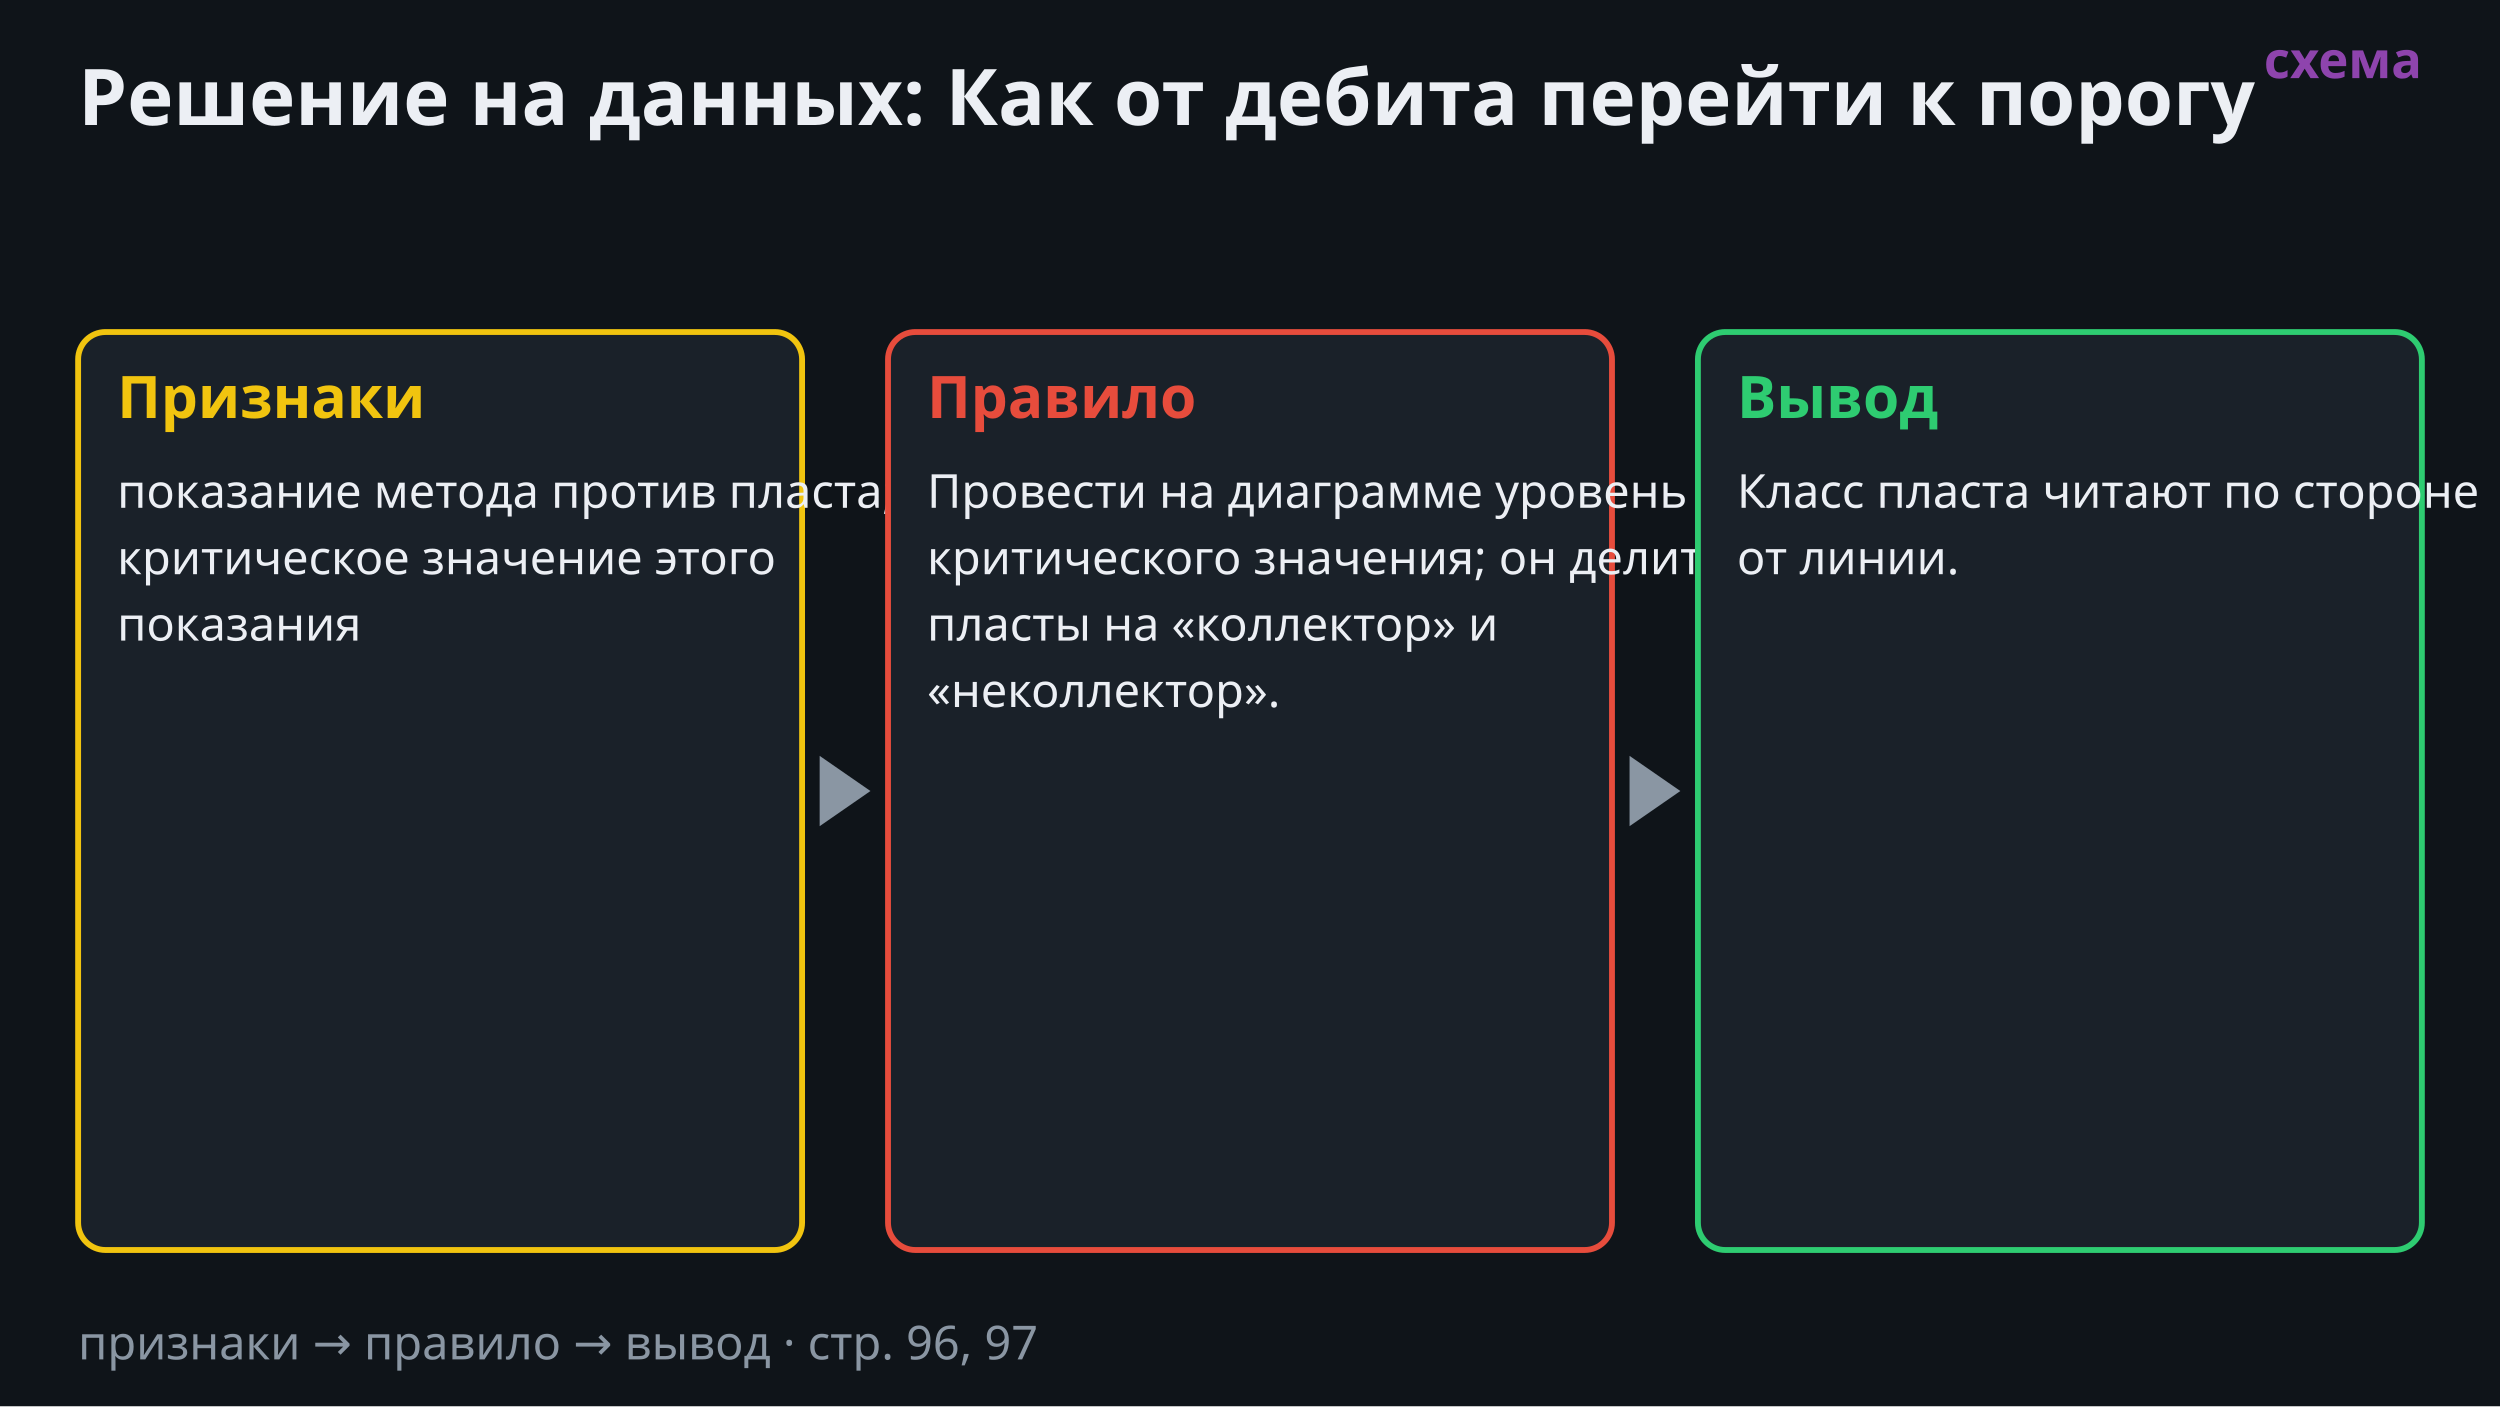
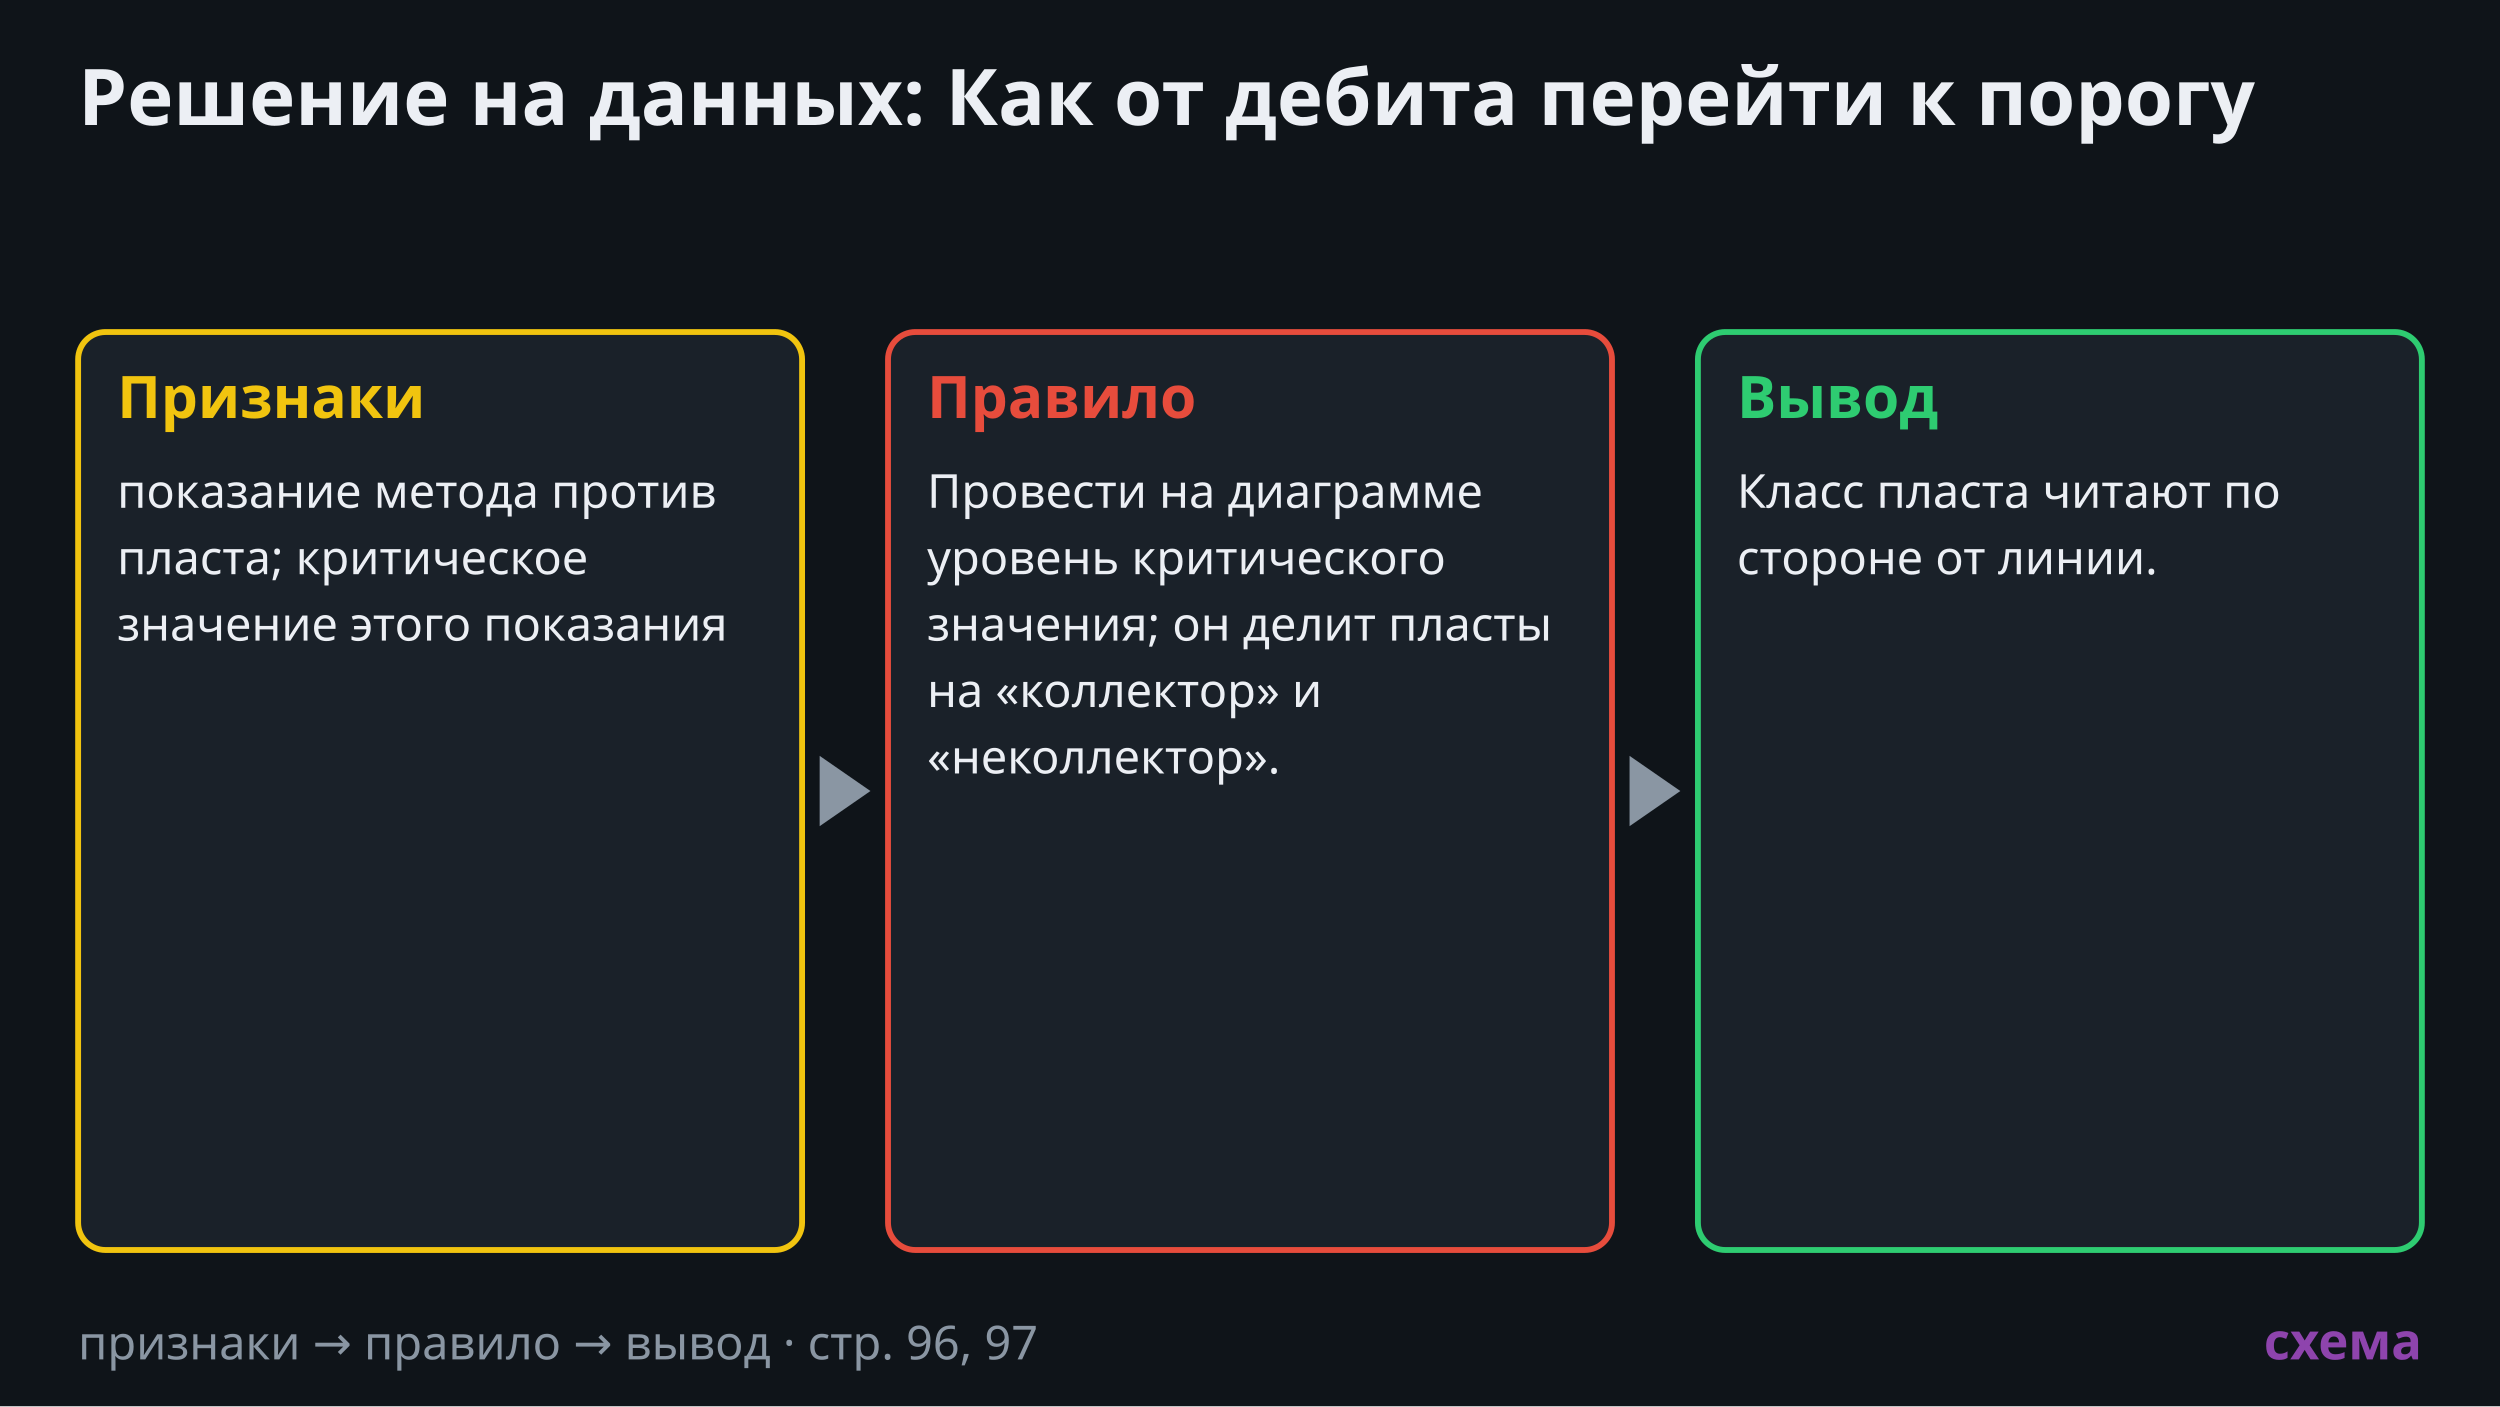
<svg xmlns="http://www.w3.org/2000/svg" viewBox="0 0 1280 720" width="1280" height="720" style="max-width:100%;height:auto">
  <rect width="1280" height="720" fill="#0F1419" />
  <text x="40" y="64" font-family="Segoe UI" font-size="40" font-weight="700" fill="#ECEFF4">Решение на данных: Как от дебита перейти к порогу</text>
-   <text x="1240" y="40" text-anchor="end" font-family="Segoe UI" font-size="26" font-weight="700" fill="#8E44AD">схема</text>
+   <text x="1240" y="696" text-anchor="end" font-family="Segoe UI" font-size="26" font-weight="700" fill="#8E44AD">схема</text>
  <rect x="40.0" y="170" width="370.667" height="470" rx="14" fill="#1A2129" stroke="#F1C40F" stroke-width="3" />
  <text x="60.0" y="214" font-family="Segoe UI" font-size="30" font-weight="700" fill="#F1C40F">Признаки</text>
-   <text x="60.0" y="260" font-family="Segoe UI" font-size="24" fill="#ECEFF4">показание метода против пласта;</text>
-   <text x="60.0" y="294" font-family="Segoe UI" font-size="24" fill="#ECEFF4">критическое значение этого</text>
-   <text x="60.0" y="328" font-family="Segoe UI" font-size="24" fill="#ECEFF4">показания</text>
+   <text x="60.0" y="260" font-family="Segoe UI" font-size="24" fill="#ECEFF4">показание метода против</text>
+   <text x="60.0" y="294" font-family="Segoe UI" font-size="24" fill="#ECEFF4">пласта; критическое</text>
+   <text x="60.0" y="328" font-family="Segoe UI" font-size="24" fill="#ECEFF4">значение этого показания</text>
  <polygon points="419.667,387 445.667,405 419.667,423" fill="#8A96A3" />
  <rect x="454.667" y="170" width="370.667" height="470" rx="14" fill="#1A2129" stroke="#E74C3C" stroke-width="3" />
  <text x="474.667" y="214" font-family="Segoe UI" font-size="30" font-weight="700" fill="#E74C3C">Правило</text>
-   <text x="474.667" y="260" font-family="Segoe UI" font-size="24" fill="#ECEFF4">Провести на диаграмме уровень</text>
-   <text x="474.667" y="294" font-family="Segoe UI" font-size="24" fill="#ECEFF4">критического значения; он делит</text>
-   <text x="474.667" y="328" font-family="Segoe UI" font-size="24" fill="#ECEFF4">пласты на «коллектор» и</text>
-   <text x="474.667" y="362" font-family="Segoe UI" font-size="24" fill="#ECEFF4">«неколлектор».</text>
+   <text x="474.667" y="260" font-family="Segoe UI" font-size="24" fill="#ECEFF4">Провести на диаграмме</text>
+   <text x="474.667" y="294" font-family="Segoe UI" font-size="24" fill="#ECEFF4">уровень критического</text>
+   <text x="474.667" y="328" font-family="Segoe UI" font-size="24" fill="#ECEFF4">значения; он делит пласты</text>
+   <text x="474.667" y="362" font-family="Segoe UI" font-size="24" fill="#ECEFF4">на «коллектор» и</text>
+   <text x="474.667" y="396" font-family="Segoe UI" font-size="24" fill="#ECEFF4">«неколлектор».</text>
  <polygon points="834.333,387 860.333,405 834.333,423" fill="#8A96A3" />
  <rect x="869.333" y="170" width="370.667" height="470" rx="14" fill="#1A2129" stroke="#2ECC71" stroke-width="3" />
  <text x="889.333" y="214" font-family="Segoe UI" font-size="30" font-weight="700" fill="#2ECC71">Вывод</text>
-   <text x="889.333" y="260" font-family="Segoe UI" font-size="24" fill="#ECEFF4">Класс пласта читают по стороне</text>
-   <text x="889.333" y="294" font-family="Segoe UI" font-size="24" fill="#ECEFF4">от линии.</text>
+   <text x="889.333" y="260" font-family="Segoe UI" font-size="24" fill="#ECEFF4">Класс пласта читают по</text>
+   <text x="889.333" y="294" font-family="Segoe UI" font-size="24" fill="#ECEFF4">стороне от линии.</text>
  <text x="40" y="696" font-family="Segoe UI" font-size="24" fill="#8A96A3">признаки → правило → вывод · стр. 96, 97</text>
</svg>
